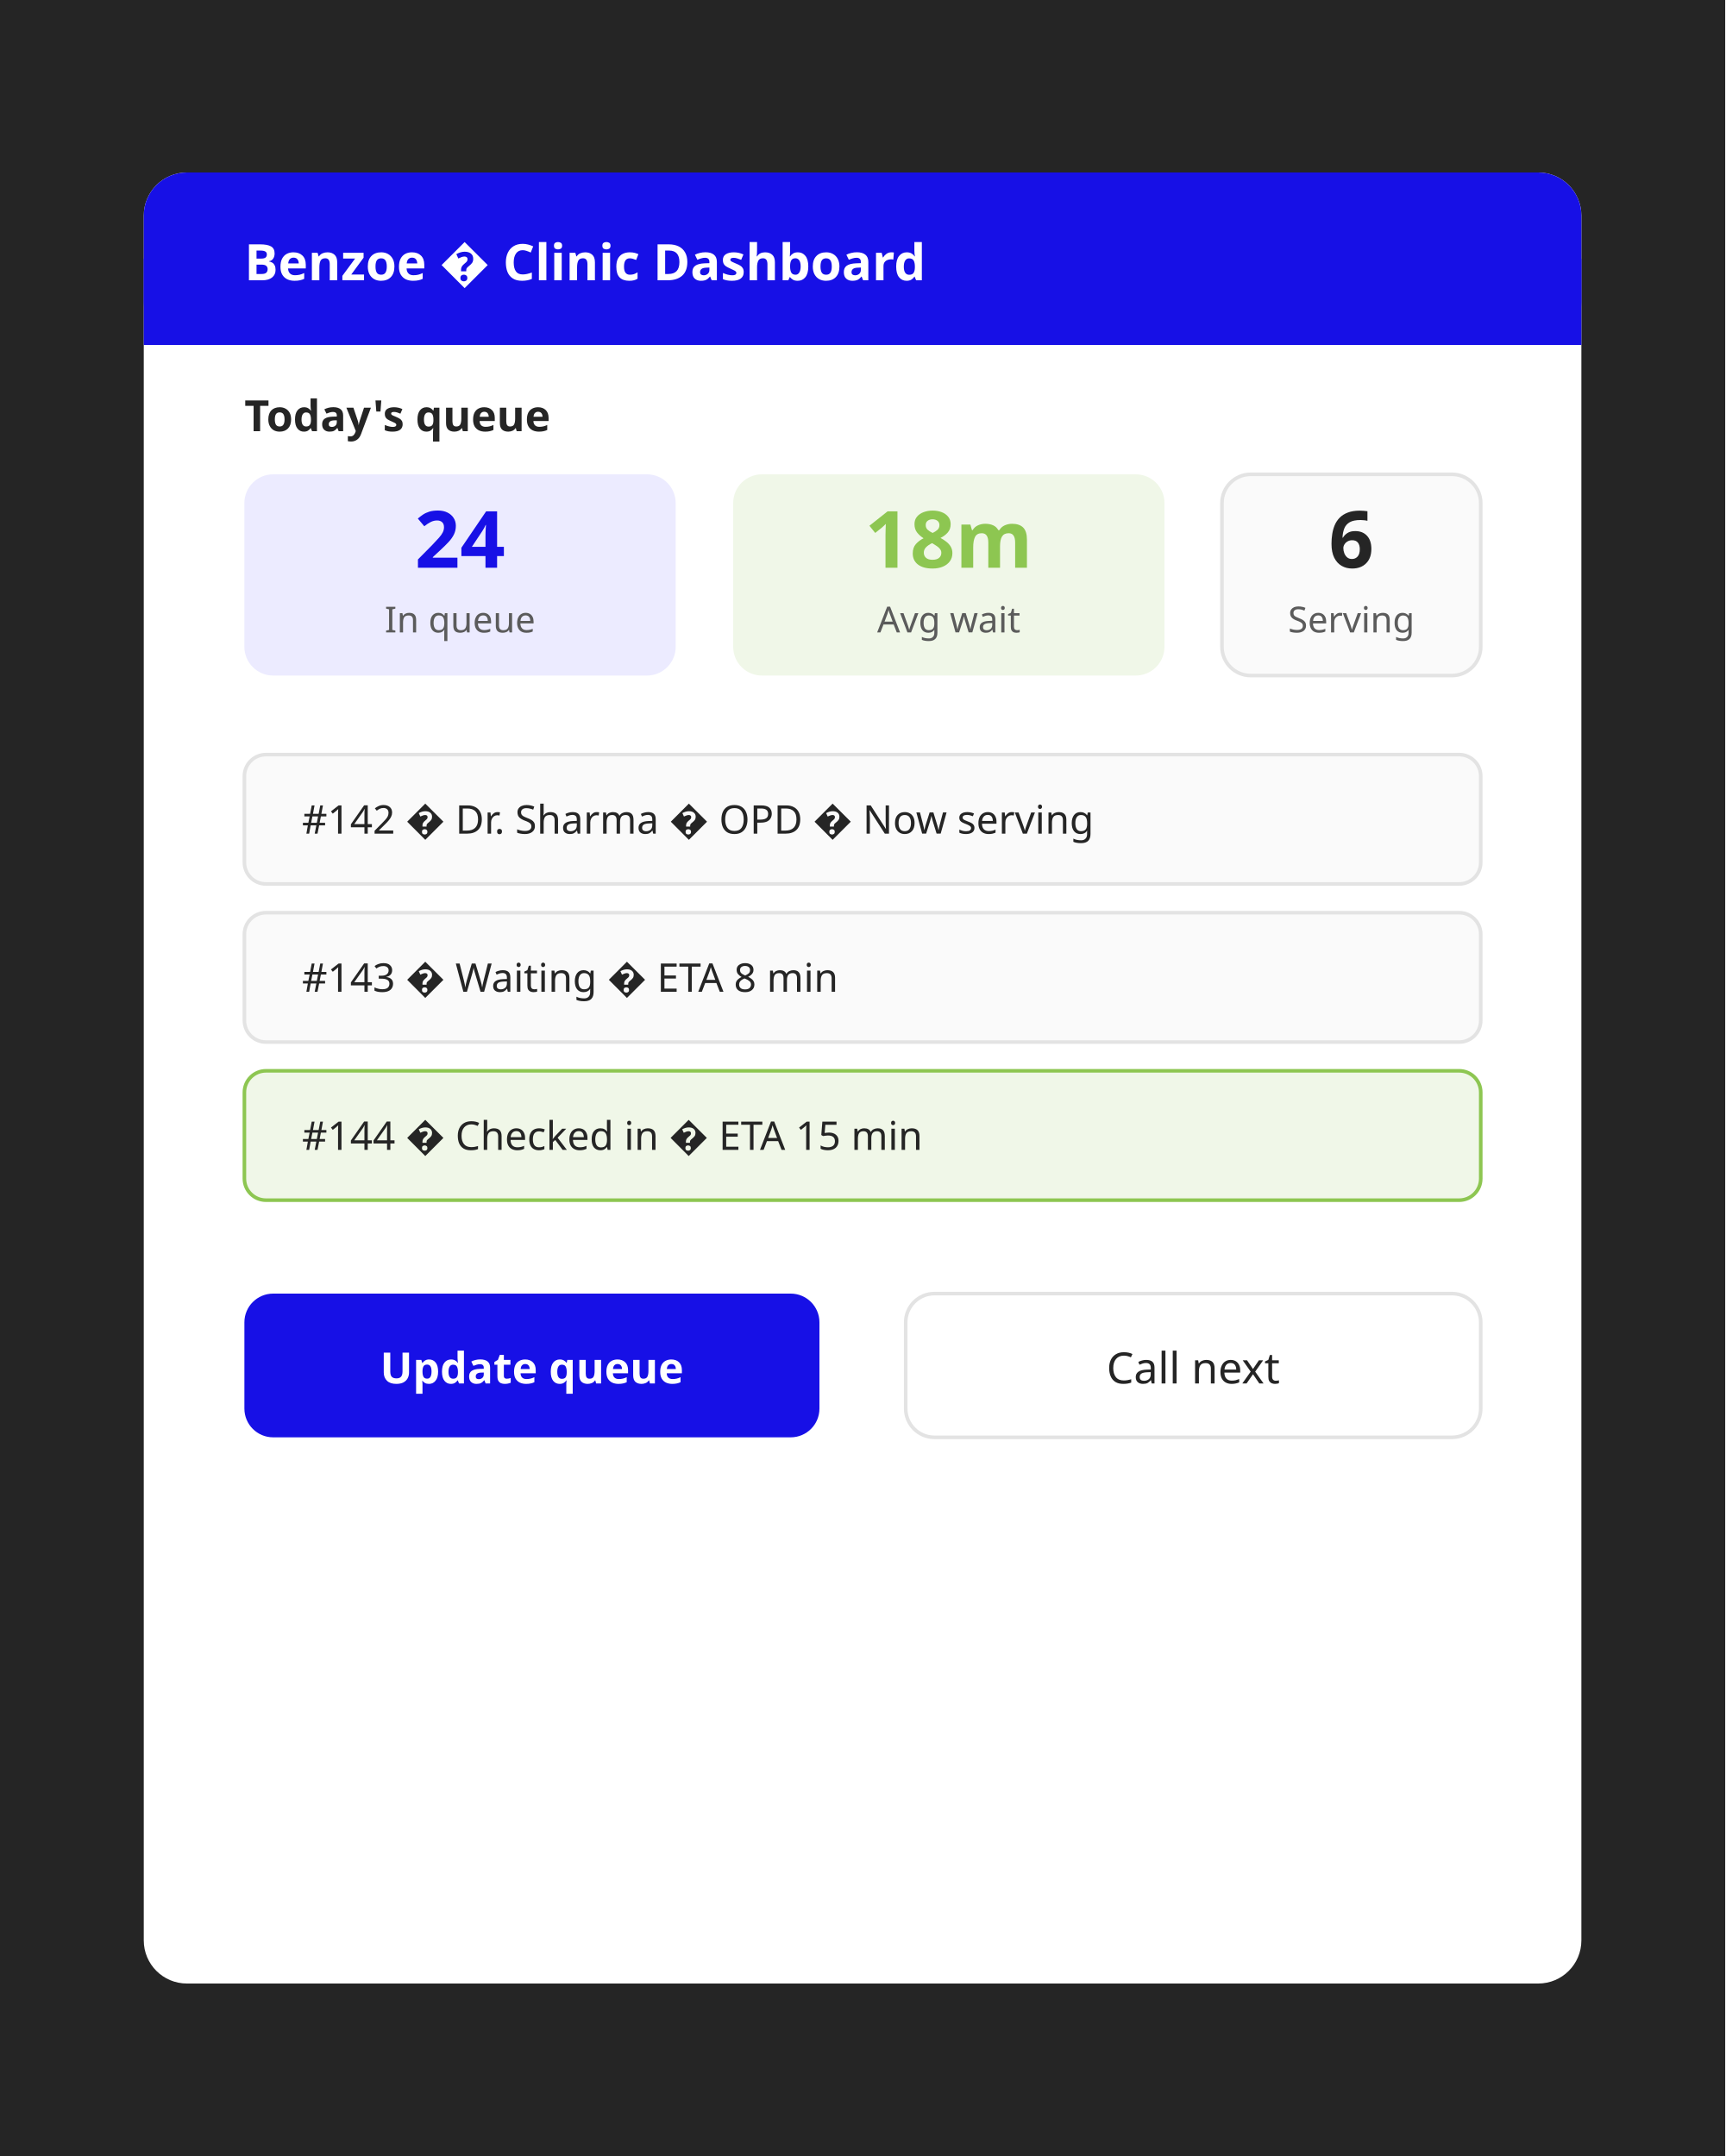
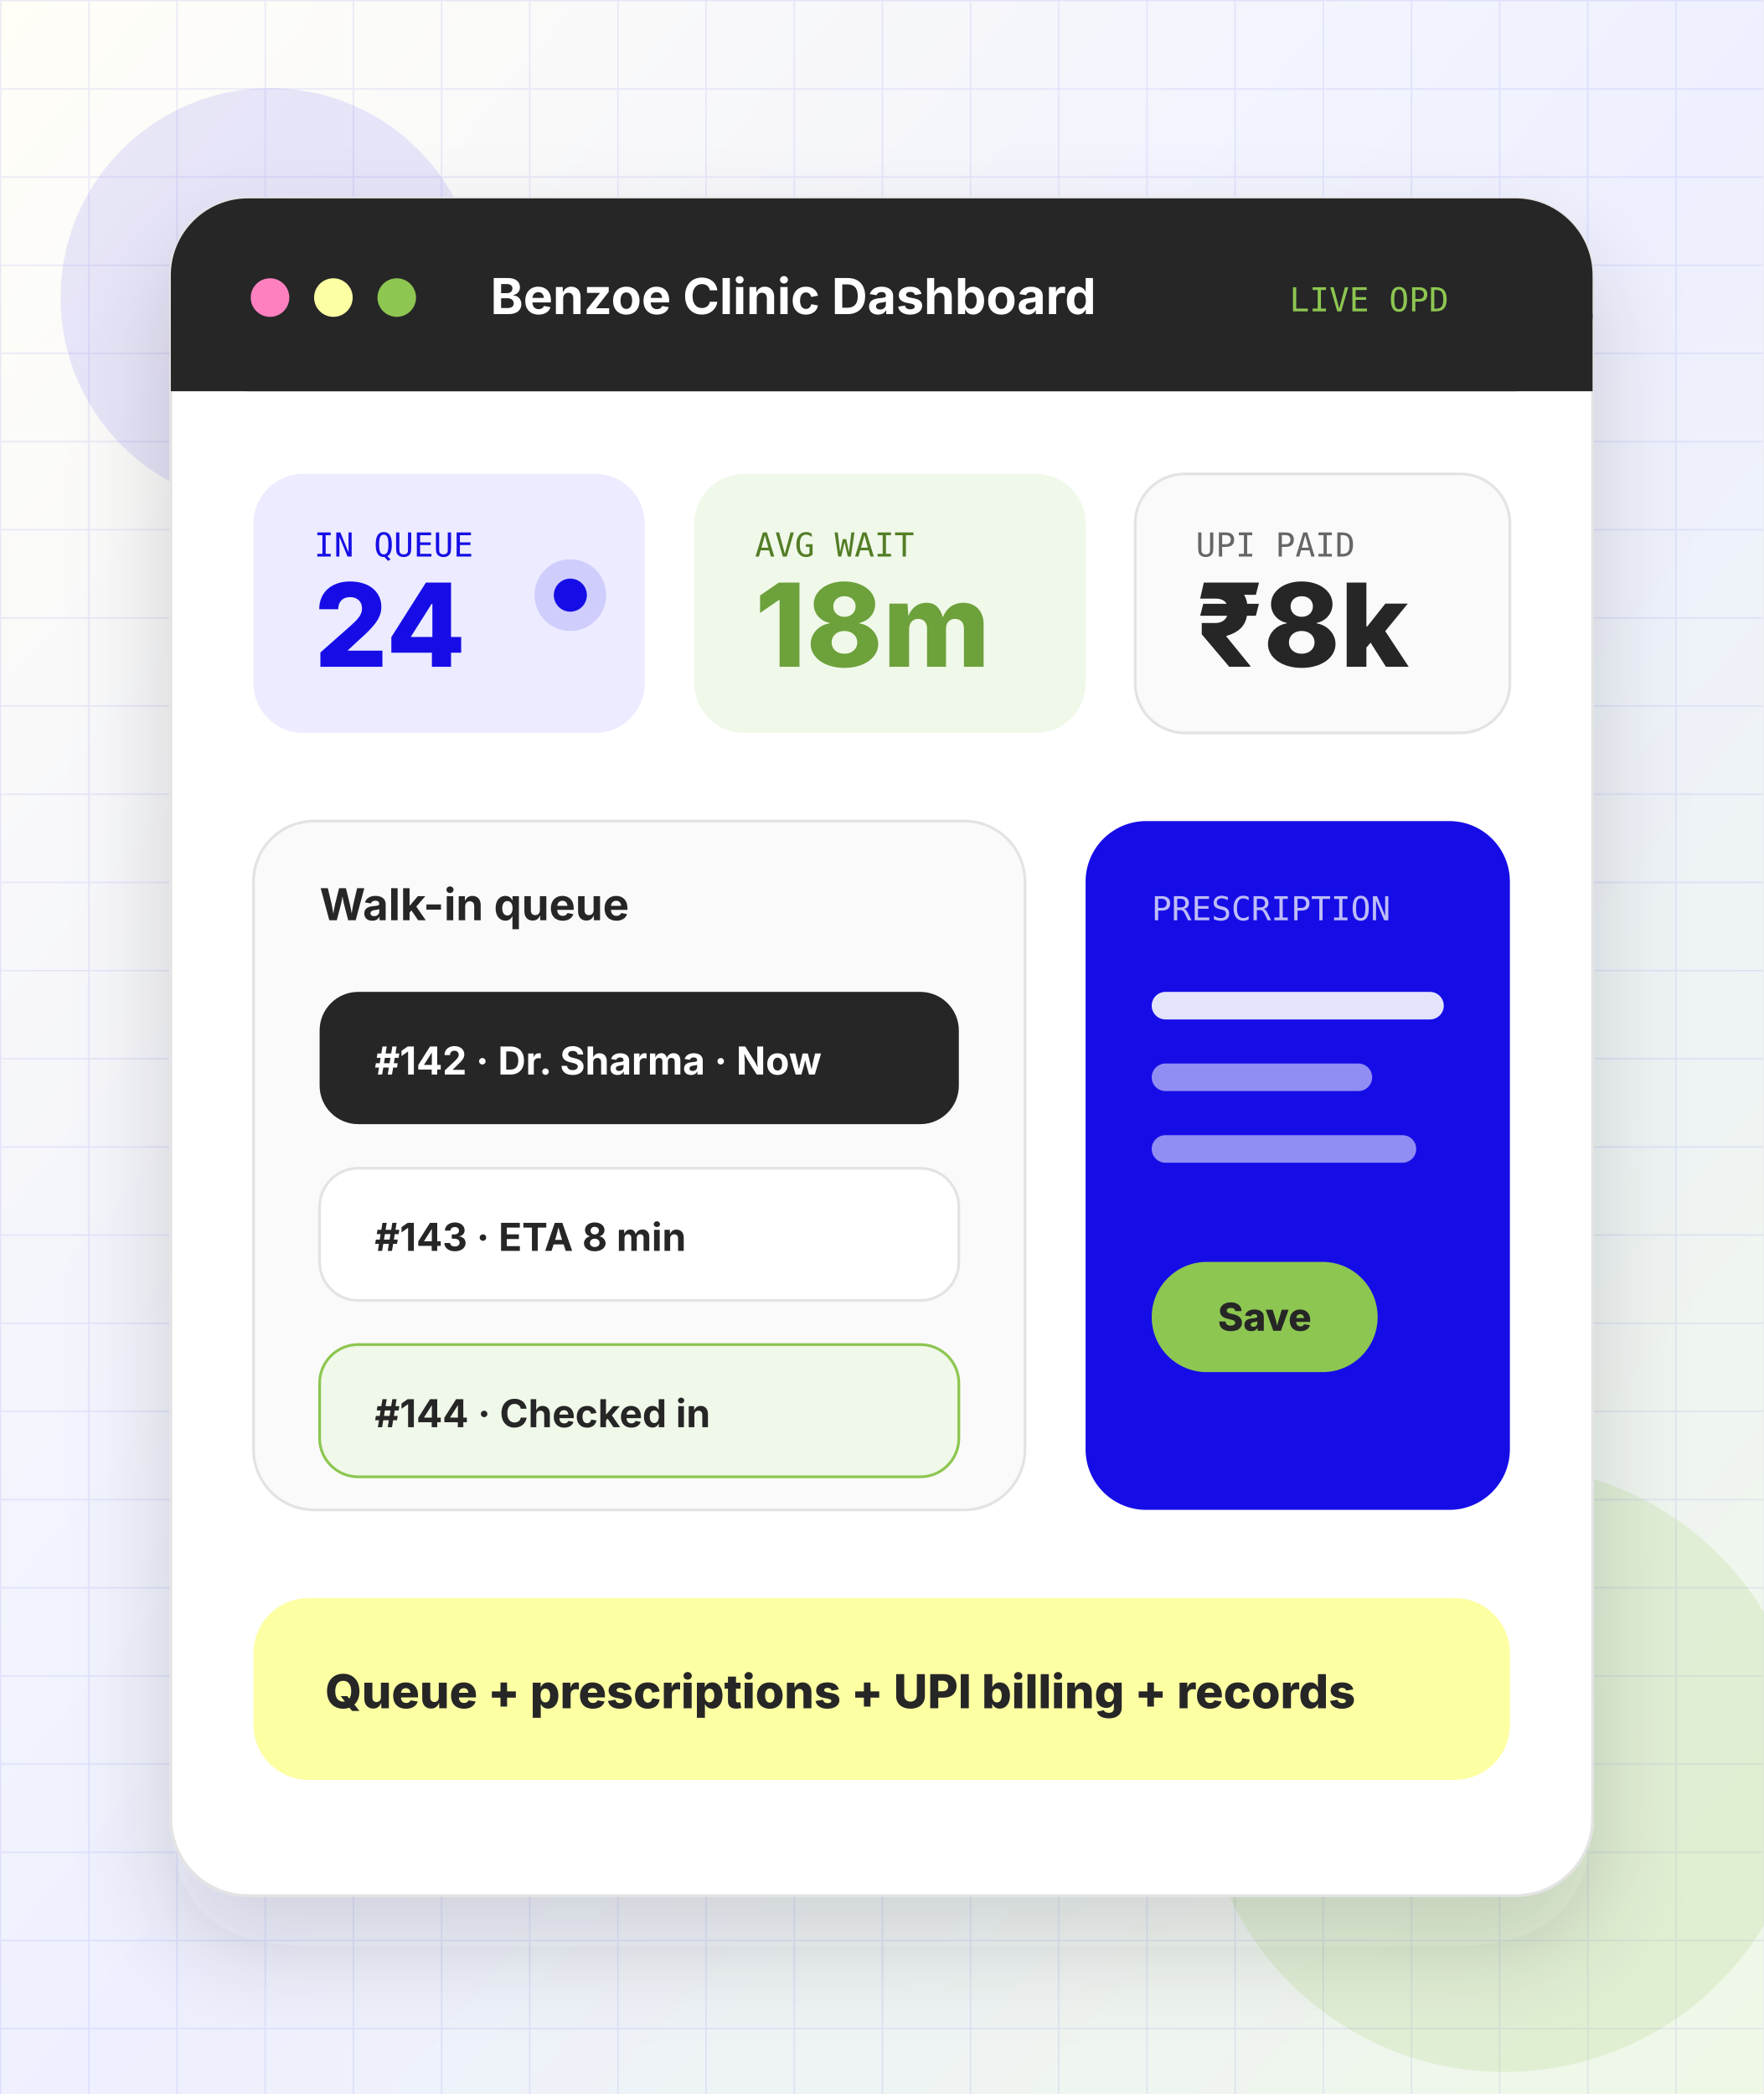
- <svg xmlns="http://www.w3.org/2000/svg" viewBox="0 0 480 600" fill="none">
-   <rect width="480" height="600" fill="#252525" />
-   <rect x="40" y="48" width="400" height="504" rx="12" fill="#fff" />
-   <rect x="40" y="48" width="400" height="48" rx="12" fill="#1710e6" />
-   <rect x="40" y="72" width="400" height="24" fill="#1710e6" />
-   <text x="68" y="78" fill="#fff" font-family="system-ui,sans-serif" font-size="14" font-weight="600">Benzoe � Clinic Dashboard</text>
-   <text x="68" y="120" fill="#252525" font-family="system-ui,sans-serif" font-size="12" font-weight="600">Today's queue</text>
-   <rect x="68" y="132" width="120" height="56" rx="8" fill="#ecebff" />
-   <text x="128" y="158" text-anchor="middle" fill="#1710e6" font-family="system-ui,sans-serif" font-size="22" font-weight="700">24</text>
-   <text x="128" y="176" text-anchor="middle" fill="#5b5b5b" font-family="system-ui,sans-serif" font-size="10">In queue</text>
-   <rect x="204" y="132" width="120" height="56" rx="8" fill="#f0f7e8" />
-   <text x="264" y="158" text-anchor="middle" fill="#8dc651" font-family="system-ui,sans-serif" font-size="22" font-weight="700">18m</text>
-   <text x="264" y="176" text-anchor="middle" fill="#5b5b5b" font-family="system-ui,sans-serif" font-size="10">Avg wait</text>
-   <rect x="340" y="132" width="72" height="56" rx="8" fill="#fafafa" stroke="#e3e3e3" />
-   <text x="376" y="158" text-anchor="middle" fill="#252525" font-family="system-ui,sans-serif" font-size="22" font-weight="700">6</text>
-   <text x="376" y="176" text-anchor="middle" fill="#5b5b5b" font-family="system-ui,sans-serif" font-size="10">Serving</text>
-   <rect x="68" y="210" width="344" height="36" rx="6" fill="#fafafa" stroke="#e3e3e3" />
-   <text x="84" y="232" fill="#252525" font-family="system-ui,sans-serif" font-size="11">#142 � Dr. Sharma � OPD �  Now serving</text>
-   <rect x="68" y="254" width="344" height="36" rx="6" fill="#fafafa" stroke="#e3e3e3" />
-   <text x="84" y="276" fill="#252525" font-family="system-ui,sans-serif" font-size="11">#143 � Waiting � ETA 8 min</text>
-   <rect x="68" y="298" width="344" height="36" rx="6" fill="#f0f7e8" stroke="#8dc651" />
-   <text x="84" y="320" fill="#252525" font-family="system-ui,sans-serif" font-size="11">#144 � Checked in � ETA 15 min</text>
-   <rect x="68" y="360" width="160" height="40" rx="8" fill="#1710e6" />
-   <text x="148" y="385" text-anchor="middle" fill="#fff" font-family="system-ui,sans-serif" font-size="12" font-weight="600">Update queue</text>
-   <rect x="252" y="360" width="160" height="40" rx="8" fill="#fff" stroke="#e3e3e3" />
-   <text x="332" y="385" text-anchor="middle" fill="#252525" font-family="system-ui,sans-serif" font-size="12">Call next</text>
+ <svg xmlns="http://www.w3.org/2000/svg" viewBox="0 0 640 760" role="img" aria-label="Animated Benzoe clinic management dashboard">
+   <defs>
+     <linearGradient id="bg" x1="0" x2="1" y1="0" y2="1">
+       <stop stop-color="#fffef7" />
+       <stop offset="0.52" stop-color="#eef0ff" />
+       <stop offset="1" stop-color="#eff8e6" />
+     </linearGradient>
+     <linearGradient id="blue" x1="0" x2="1">
+       <stop stop-color="#1710e6" />
+       <stop offset="1" stop-color="#635bff" />
+     </linearGradient>
+     <linearGradient id="green" x1="0" x2="1">
+       <stop stop-color="#8dc651" />
+       <stop offset="1" stop-color="#2dd4bf" />
+     </linearGradient>
+     <filter id="shadow" x="-20%" y="-20%" width="140%" height="140%">
+       <feDropShadow dx="0" dy="18" stdDeviation="18" flood-color="#252525" flood-opacity="0.16" />
+     </filter>
+     <pattern id="grid" width="32" height="32" patternUnits="userSpaceOnUse">
+       <path d="M32 0H0V32" fill="none" stroke="#1710e6" stroke-opacity="0.08" />
+     </pattern>
+     <style>
+       .txt{font-family:Inter,system-ui,sans-serif}.mono{font-family:ui-monospace,SFMono-Regular,Menlo,monospace}.float{animation:float 5.5s ease-in-out infinite}.float2{animation:float 6.3s ease-in-out infinite reverse}.pulse{animation:pulse 2.2s ease-in-out infinite}.slide{animation:slide 4.8s ease-in-out infinite}.bar1{animation:bar 2.4s ease-in-out infinite}.bar2{animation:bar 2.4s ease-in-out infinite .2s}.bar3{animation:bar 2.4s ease-in-out infinite .4s}@keyframes float{50%{transform:translateY(-12px)}}@keyframes pulse{50%{opacity:.38;transform:scale(.94)}}@keyframes slide{50%{transform:translateX(18px)}}@keyframes bar{50%{transform:scaleY(.62)}}
+     </style>
+   </defs>
+   <rect width="640" height="760" rx="0" fill="url(#bg)" />
+   <rect width="640" height="760" fill="url(#grid)" />
+   <circle cx="98" cy="108" r="76" fill="#1710e6" opacity="0.09" class="float" />
+   <circle cx="546" cy="642" r="110" fill="#8dc651" opacity="0.16" class="float2" />
+   <g filter="url(#shadow)">
+     <rect x="62" y="72" width="516" height="616" rx="28" fill="#ffffff" stroke="#e3e3e3" />
+     <rect x="62" y="72" width="516" height="70" rx="28" fill="#252525" />
+     <path d="M62 114h516v28H62z" fill="#252525" />
+     <circle cx="98" cy="108" r="7" fill="#ff80bf" />
+     <circle cx="121" cy="108" r="7" fill="#fdffa3" />
+     <circle cx="144" cy="108" r="7" fill="#8dc651" />
+     <text x="178" y="114" class="txt" font-size="18" font-weight="700" fill="#fff">Benzoe Clinic Dashboard</text>
+     <text x="468" y="113" class="mono" font-size="12" fill="#8dc651">LIVE OPD</text>
+     <rect x="92" y="172" width="142" height="94" rx="18" fill="#ecebff" />
+     <text x="114" y="202" class="mono" font-size="12" fill="#1710e6">IN QUEUE</text>
+     <text x="114" y="242" class="txt" font-size="42" font-weight="800" fill="#1710e6">24</text>
+     <circle cx="207" cy="216" r="13" fill="#1710e6" opacity=".14" class="pulse" />
+     <circle cx="207" cy="216" r="6" fill="#1710e6" />
+     <rect x="252" y="172" width="142" height="94" rx="18" fill="#f0f8e9" />
+     <text x="274" y="202" class="mono" font-size="12" fill="#527d28">AVG WAIT</text>
+     <text x="274" y="242" class="txt" font-size="42" font-weight="800" fill="#6da13b">18m</text>
+     <rect x="412" y="172" width="136" height="94" rx="18" fill="#fafafa" stroke="#e3e3e3" />
+     <text x="434" y="202" class="mono" font-size="12" fill="#666">UPI PAID</text>
+     <text x="434" y="242" class="txt" font-size="42" font-weight="800" fill="#252525">₹8k</text>
+     <rect x="92" y="298" width="280" height="250" rx="22" fill="#fafafa" stroke="#e3e3e3" />
+     <text x="116" y="334" class="txt" font-size="16" font-weight="700" fill="#252525">Walk-in queue</text>
+     <g class="slide">
+       <rect x="116" y="360" width="232" height="48" rx="14" fill="#252525" />
+       <text x="136" y="390" class="txt" font-size="14" font-weight="700" fill="#fff">#142 · Dr. Sharma · Now</text>
+     </g>
+     <rect x="116" y="424" width="232" height="48" rx="14" fill="#fff" stroke="#e3e3e3" />
+     <text x="136" y="454" class="txt" font-size="14" font-weight="700" fill="#252525">#143 · ETA 8 min</text>
+     <rect x="116" y="488" width="232" height="48" rx="14" fill="#f0f8e9" stroke="#8dc651" />
+     <text x="136" y="518" class="txt" font-size="14" font-weight="700" fill="#252525">#144 · Checked in</text>
+     <rect x="394" y="298" width="154" height="250" rx="22" fill="#1710e6" />
+     <text x="418" y="334" class="mono" font-size="12" fill="#fff" opacity=".72">PRESCRIPTION</text>
+     <rect x="418" y="360" width="106" height="10" rx="5" fill="#fff" opacity=".88" />
+     <rect x="418" y="386" width="80" height="10" rx="5" fill="#fff" opacity=".52" />
+     <rect x="418" y="412" width="96" height="10" rx="5" fill="#fff" opacity=".52" />
+     <rect x="418" y="458" width="82" height="40" rx="20" fill="#8dc651" />
+     <text x="459" y="483" text-anchor="middle" class="txt" font-size="14" font-weight="800" fill="#252525">Save</text>
+     <rect x="92" y="580" width="456" height="66" rx="20" fill="#fdffa3" />
+     <text x="118" y="620" class="txt" font-size="17" font-weight="800" fill="#252525">Queue + prescriptions + UPI billing + records</text>
+   </g>
</svg>
